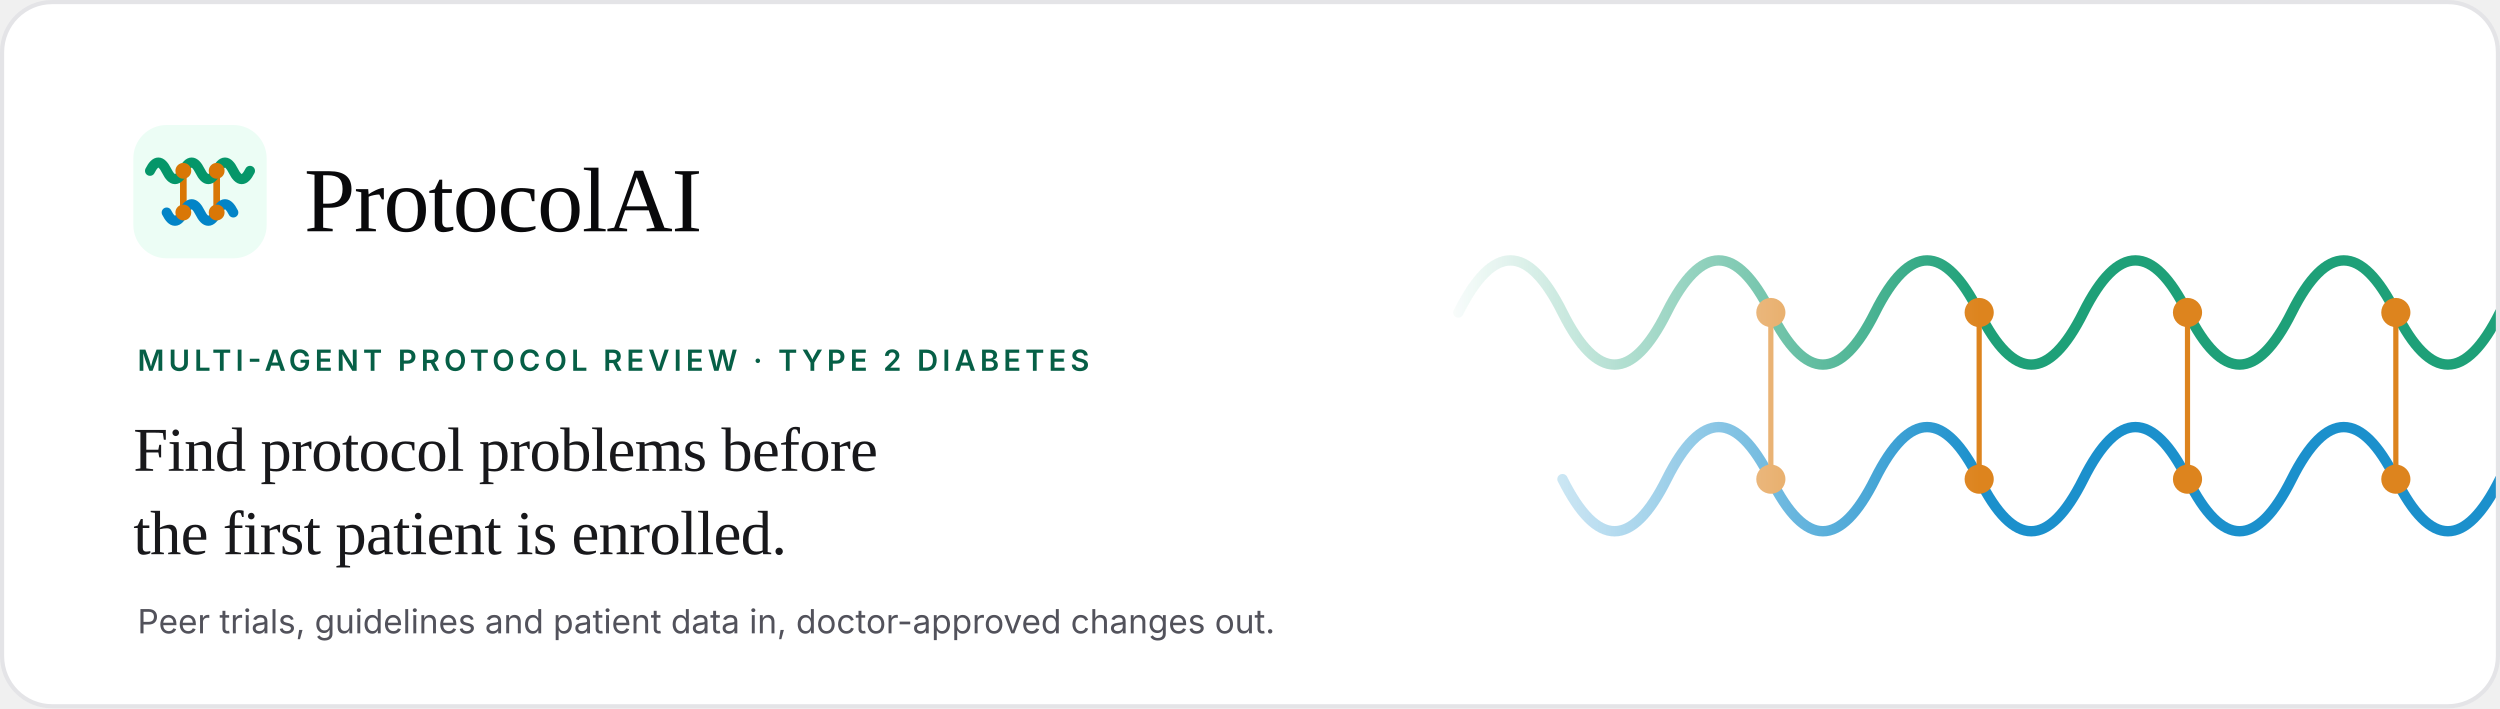
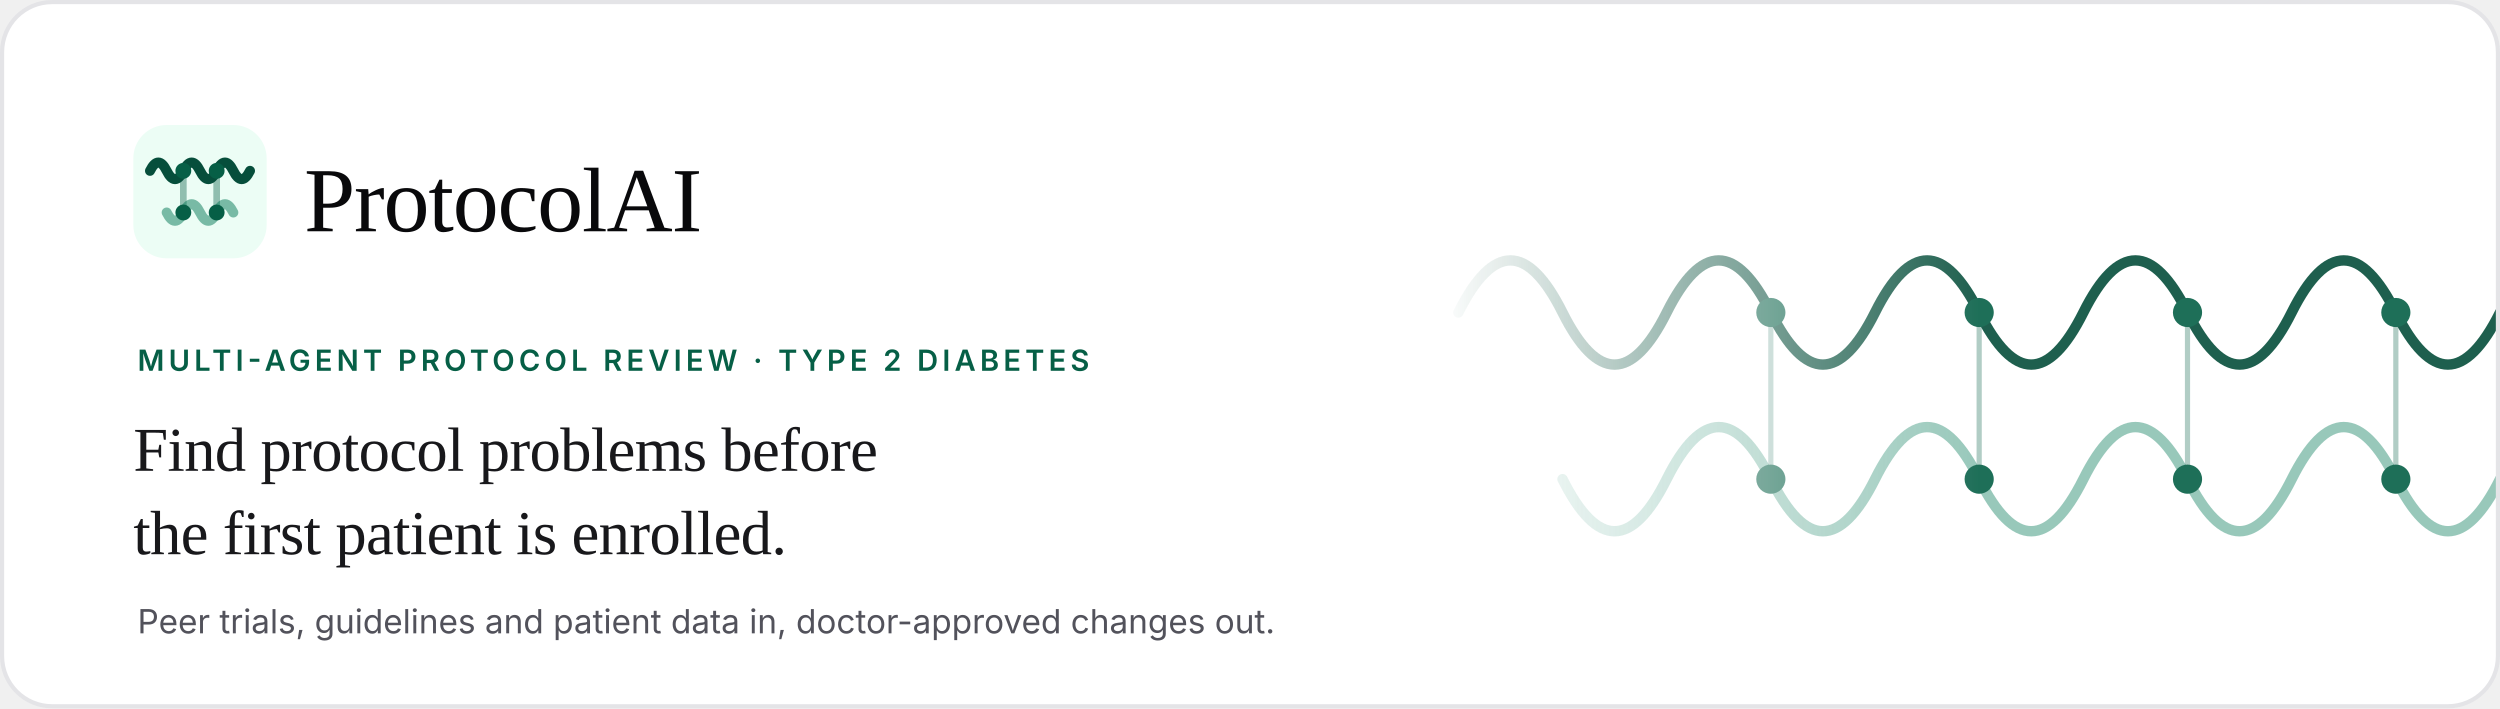
<svg xmlns="http://www.w3.org/2000/svg" width="1200" height="340" viewBox="0 0 1200 340" fill="none" stroke-linecap="round" stroke-linejoin="round">
  <defs>
    <linearGradient id="fade" x1="0" y1="0" x2="1" y2="0">
      <stop offset="0" stop-color="#ffffff" stop-opacity="1" />
      <stop offset="1" stop-color="#ffffff" stop-opacity="0" />
    </linearGradient>
    <clipPath id="card">
      <rect x="1" y="1" width="1198" height="338" rx="24" />
    </clipPath>
  </defs>
  <rect x="1" y="1" width="1198" height="338" rx="24" fill="#ffffff" />
  <g clip-path="url(#card)" opacity="0.9">
-     <path d="M700 150q25-50 50 0t50 0t50 0t50 0t50 0t50 0t50 0t50 0t50 0t50 0" stroke="#059669" stroke-width="5" />
-     <path d="M750 230q25 50 50 0t50 0t50 0t50 0t50 0t50 0t50 0t50 0t50 0" stroke="#0284c7" stroke-width="5" />
-     <path d="M850 150V230M950 150V230M1050 150V230M1150 150V230" stroke="#d97706" stroke-width="2.5" />
-     <g fill="#d97706">
+     <path d="M700 150q25-50 50 0t50 0t50 0t50 0t50 0t50 0t50 0t50 0t50 0t50 0" stroke="#064e3b" stroke-width="5" />
+     <path d="M750 230q25 50 50 0t50 0t50 0t50 0t50 0t50 0t50 0t50 0t50 0" stroke="#047857" stroke-width="5" stroke-opacity="0.45" />
+     <path d="M850 150V230M950 150V230M1050 150V230M1150 150V230" stroke="#065f46" stroke-width="2.5" stroke-opacity="0.35" />
+     <g fill="#065f46">
      <circle cx="850" cy="150" r="7" />
      <circle cx="950" cy="150" r="7" />
      <circle cx="1050" cy="150" r="7" />
      <circle cx="1150" cy="150" r="7" />
      <circle cx="850" cy="230" r="7" />
      <circle cx="950" cy="230" r="7" />
      <circle cx="1050" cy="230" r="7" />
      <circle cx="1150" cy="230" r="7" />
    </g>
    <rect x="690" y="0" width="260" height="340" fill="url(#fade)" />
  </g>
  <g transform="translate(64 60) scale(2)">
    <rect width="32" height="32" rx="8" fill="#ecfdf5" />
-     <path d="M12 11V21M20 11V21" stroke="#d97706" stroke-width="1.6" />
-     <path d="M4 11q2-4 4 0t4 0t4 0t4 0t4 0t4 0" stroke="#059669" stroke-width="2.4" />
-     <path d="M8 21q2 4 4 0t4 0t4 0t4 0" stroke="#0284c7" stroke-width="2.4" />
-     <g fill="#d97706">
+     <path d="M12 11V21M20 11V21" stroke="#065f46" stroke-width="1.6" stroke-opacity="0.4" />
+     <path d="M4 11q2-4 4 0t4 0t4 0t4 0t4 0t4 0" stroke="#064e3b" stroke-width="2.4" />
+     <path d="M8 21q2 4 4 0t4 0t4 0t4 0" stroke="#047857" stroke-width="2.4" stroke-opacity="0.5" />
+     <g fill="#065f46">
      <circle cx="12" cy="11" r="1.9" />
      <circle cx="20" cy="11" r="1.9" />
      <circle cx="12" cy="21" r="1.9" />
      <circle cx="20" cy="21" r="1.9" />
    </g>
  </g>
  <text x="146" y="111" font-family="'Libre Baskerville', Baskerville, Georgia, 'Times New Roman', serif" font-size="44" fill="#09090b" letter-spacing="-0.5">ProtocolAI</text>
  <text x="66" y="178" font-family="Inter, 'Helvetica Neue', Arial, sans-serif" font-size="14" font-weight="600" fill="#065f46" letter-spacing="2">MULTI-AGENT PROTOCOL REVIEW · TYPE 2 DIABETES</text>
  <text x="64" y="226" font-family="'Libre Baskerville', Baskerville, Georgia, 'Times New Roman', serif" font-size="30" fill="#18181b" letter-spacing="-0.3">Find protocol problems before</text>
  <text x="64" y="266" font-family="'Libre Baskerville', Baskerville, Georgia, 'Times New Roman', serif" font-size="30" fill="#18181b" letter-spacing="-0.3">the first patient is enrolled.</text>
  <text x="66" y="304" font-family="Inter, 'Helvetica Neue', Arial, sans-serif" font-size="16" fill="#52525b">Peer trials, guidelines and patient data in, doctor-approved changes out.</text>
  <rect x="1" y="1" width="1198" height="338" rx="24" stroke="#e4e4e7" stroke-width="2" />
</svg>
